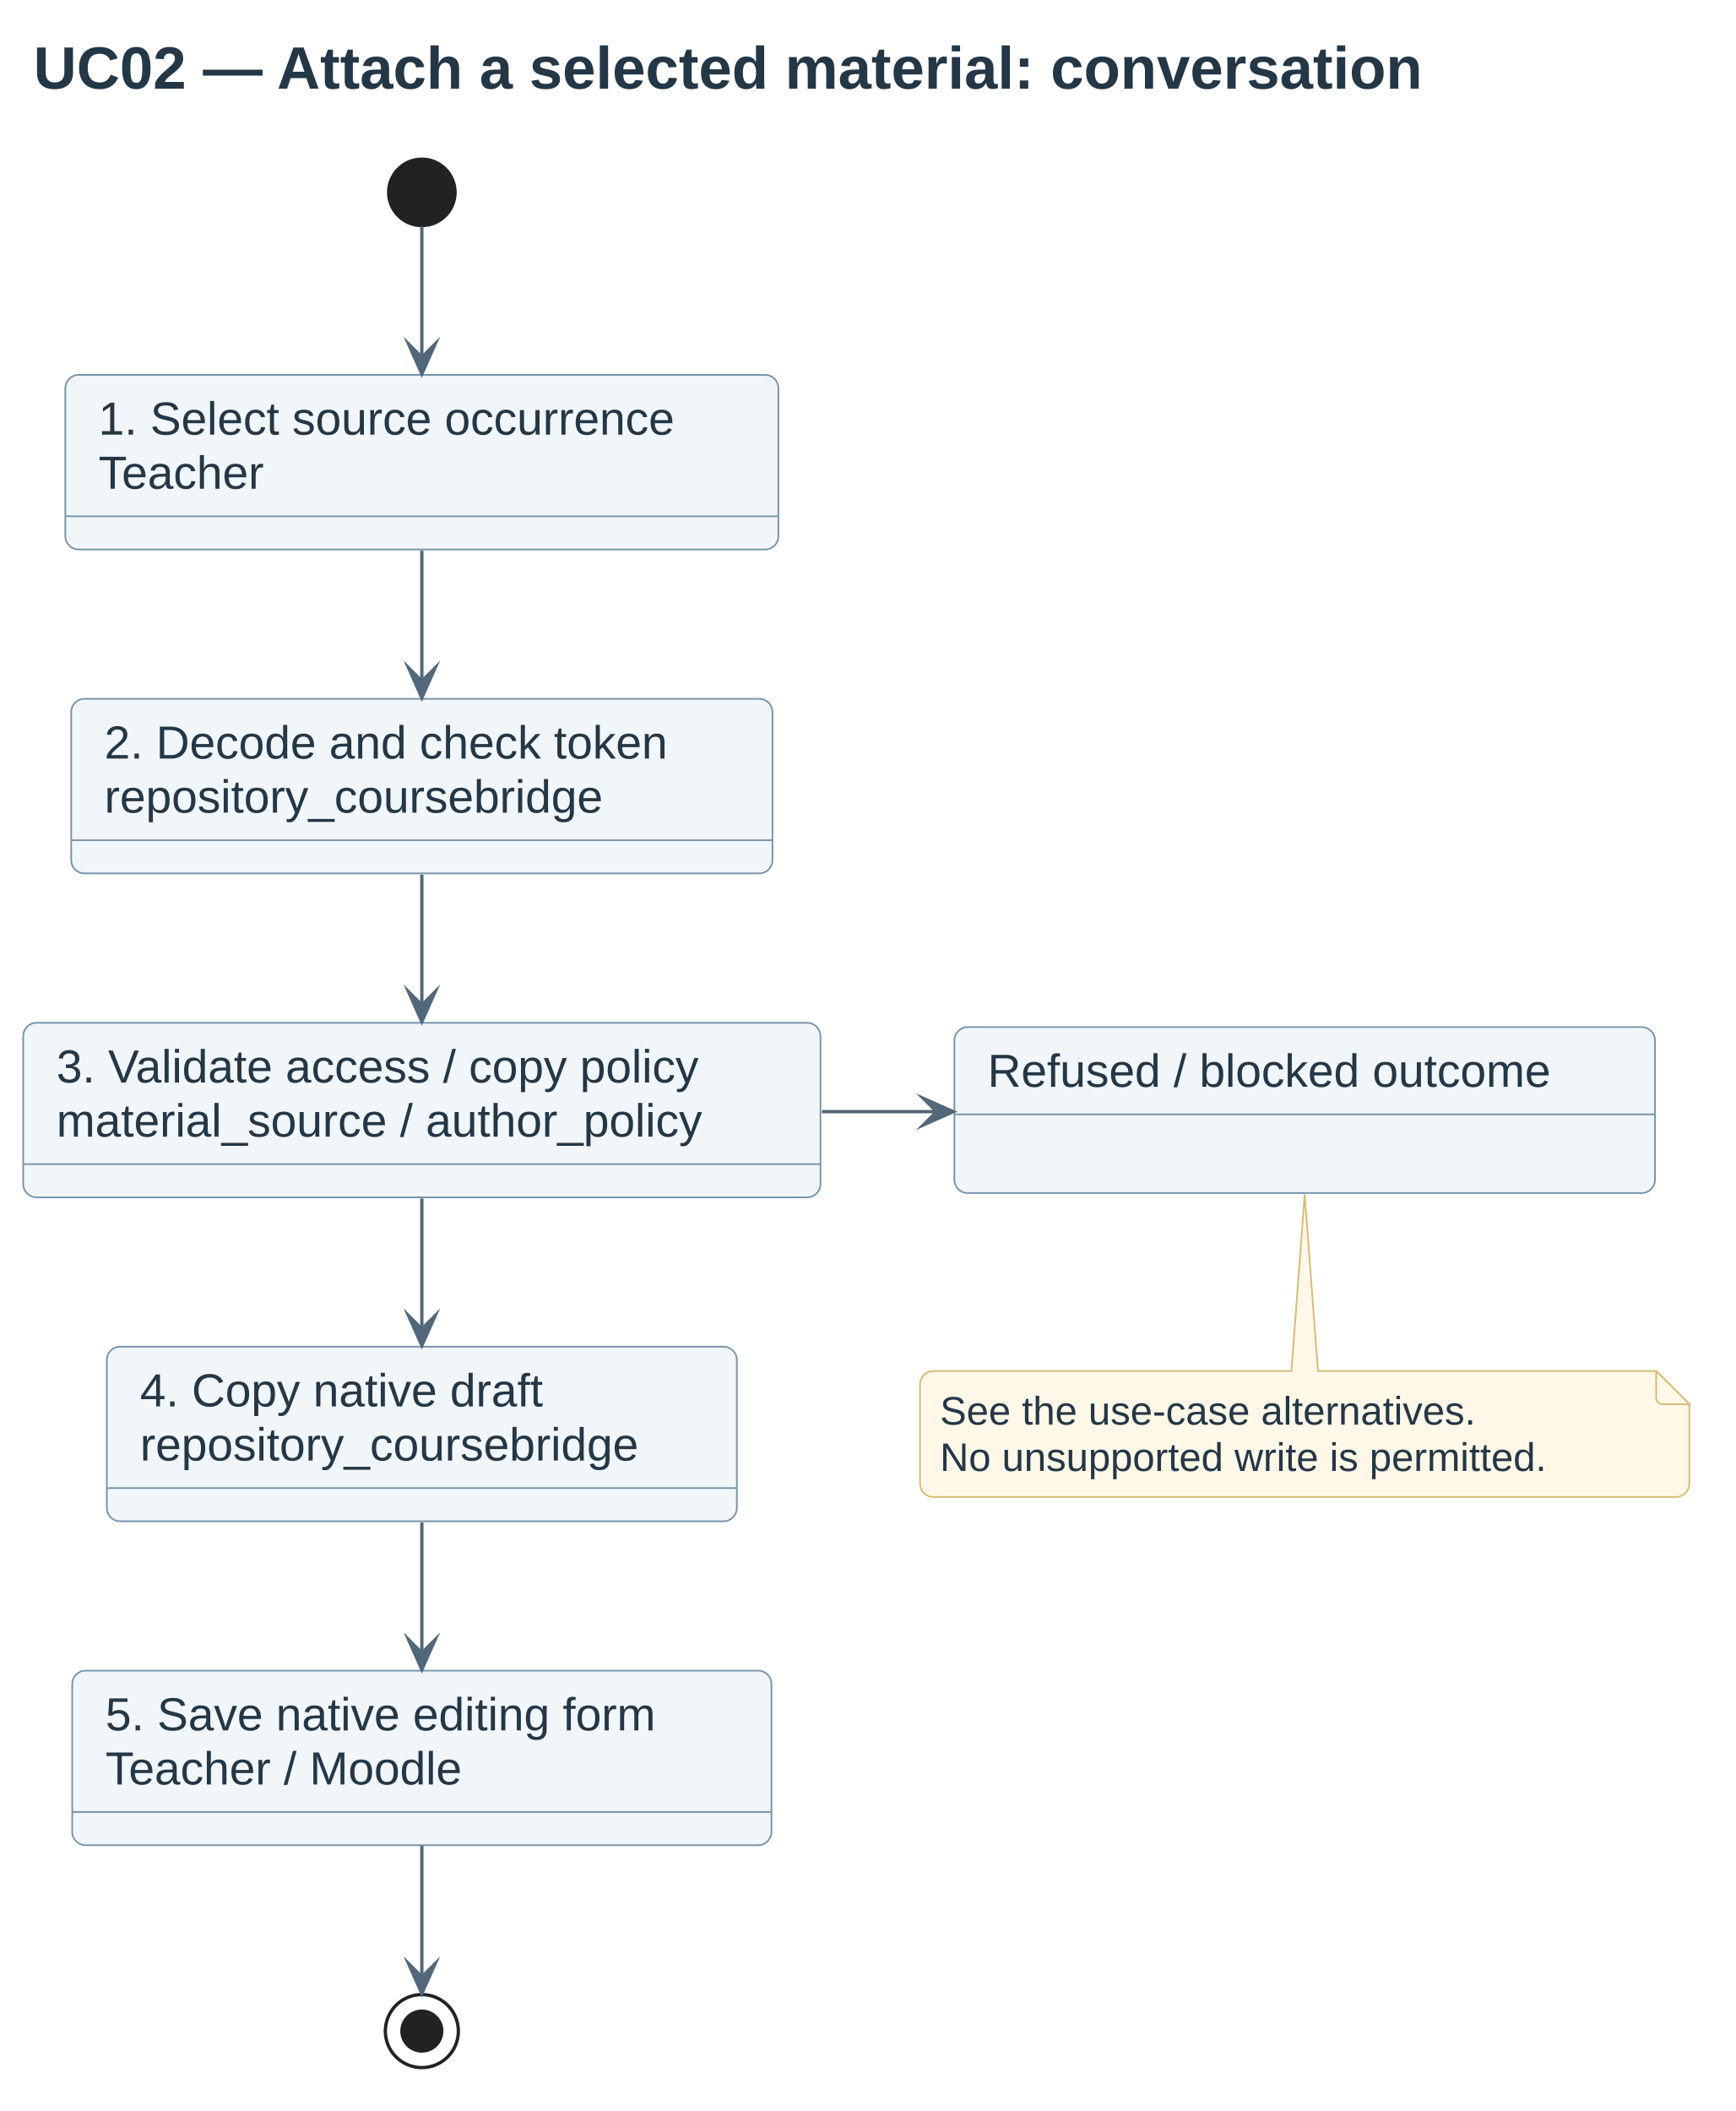
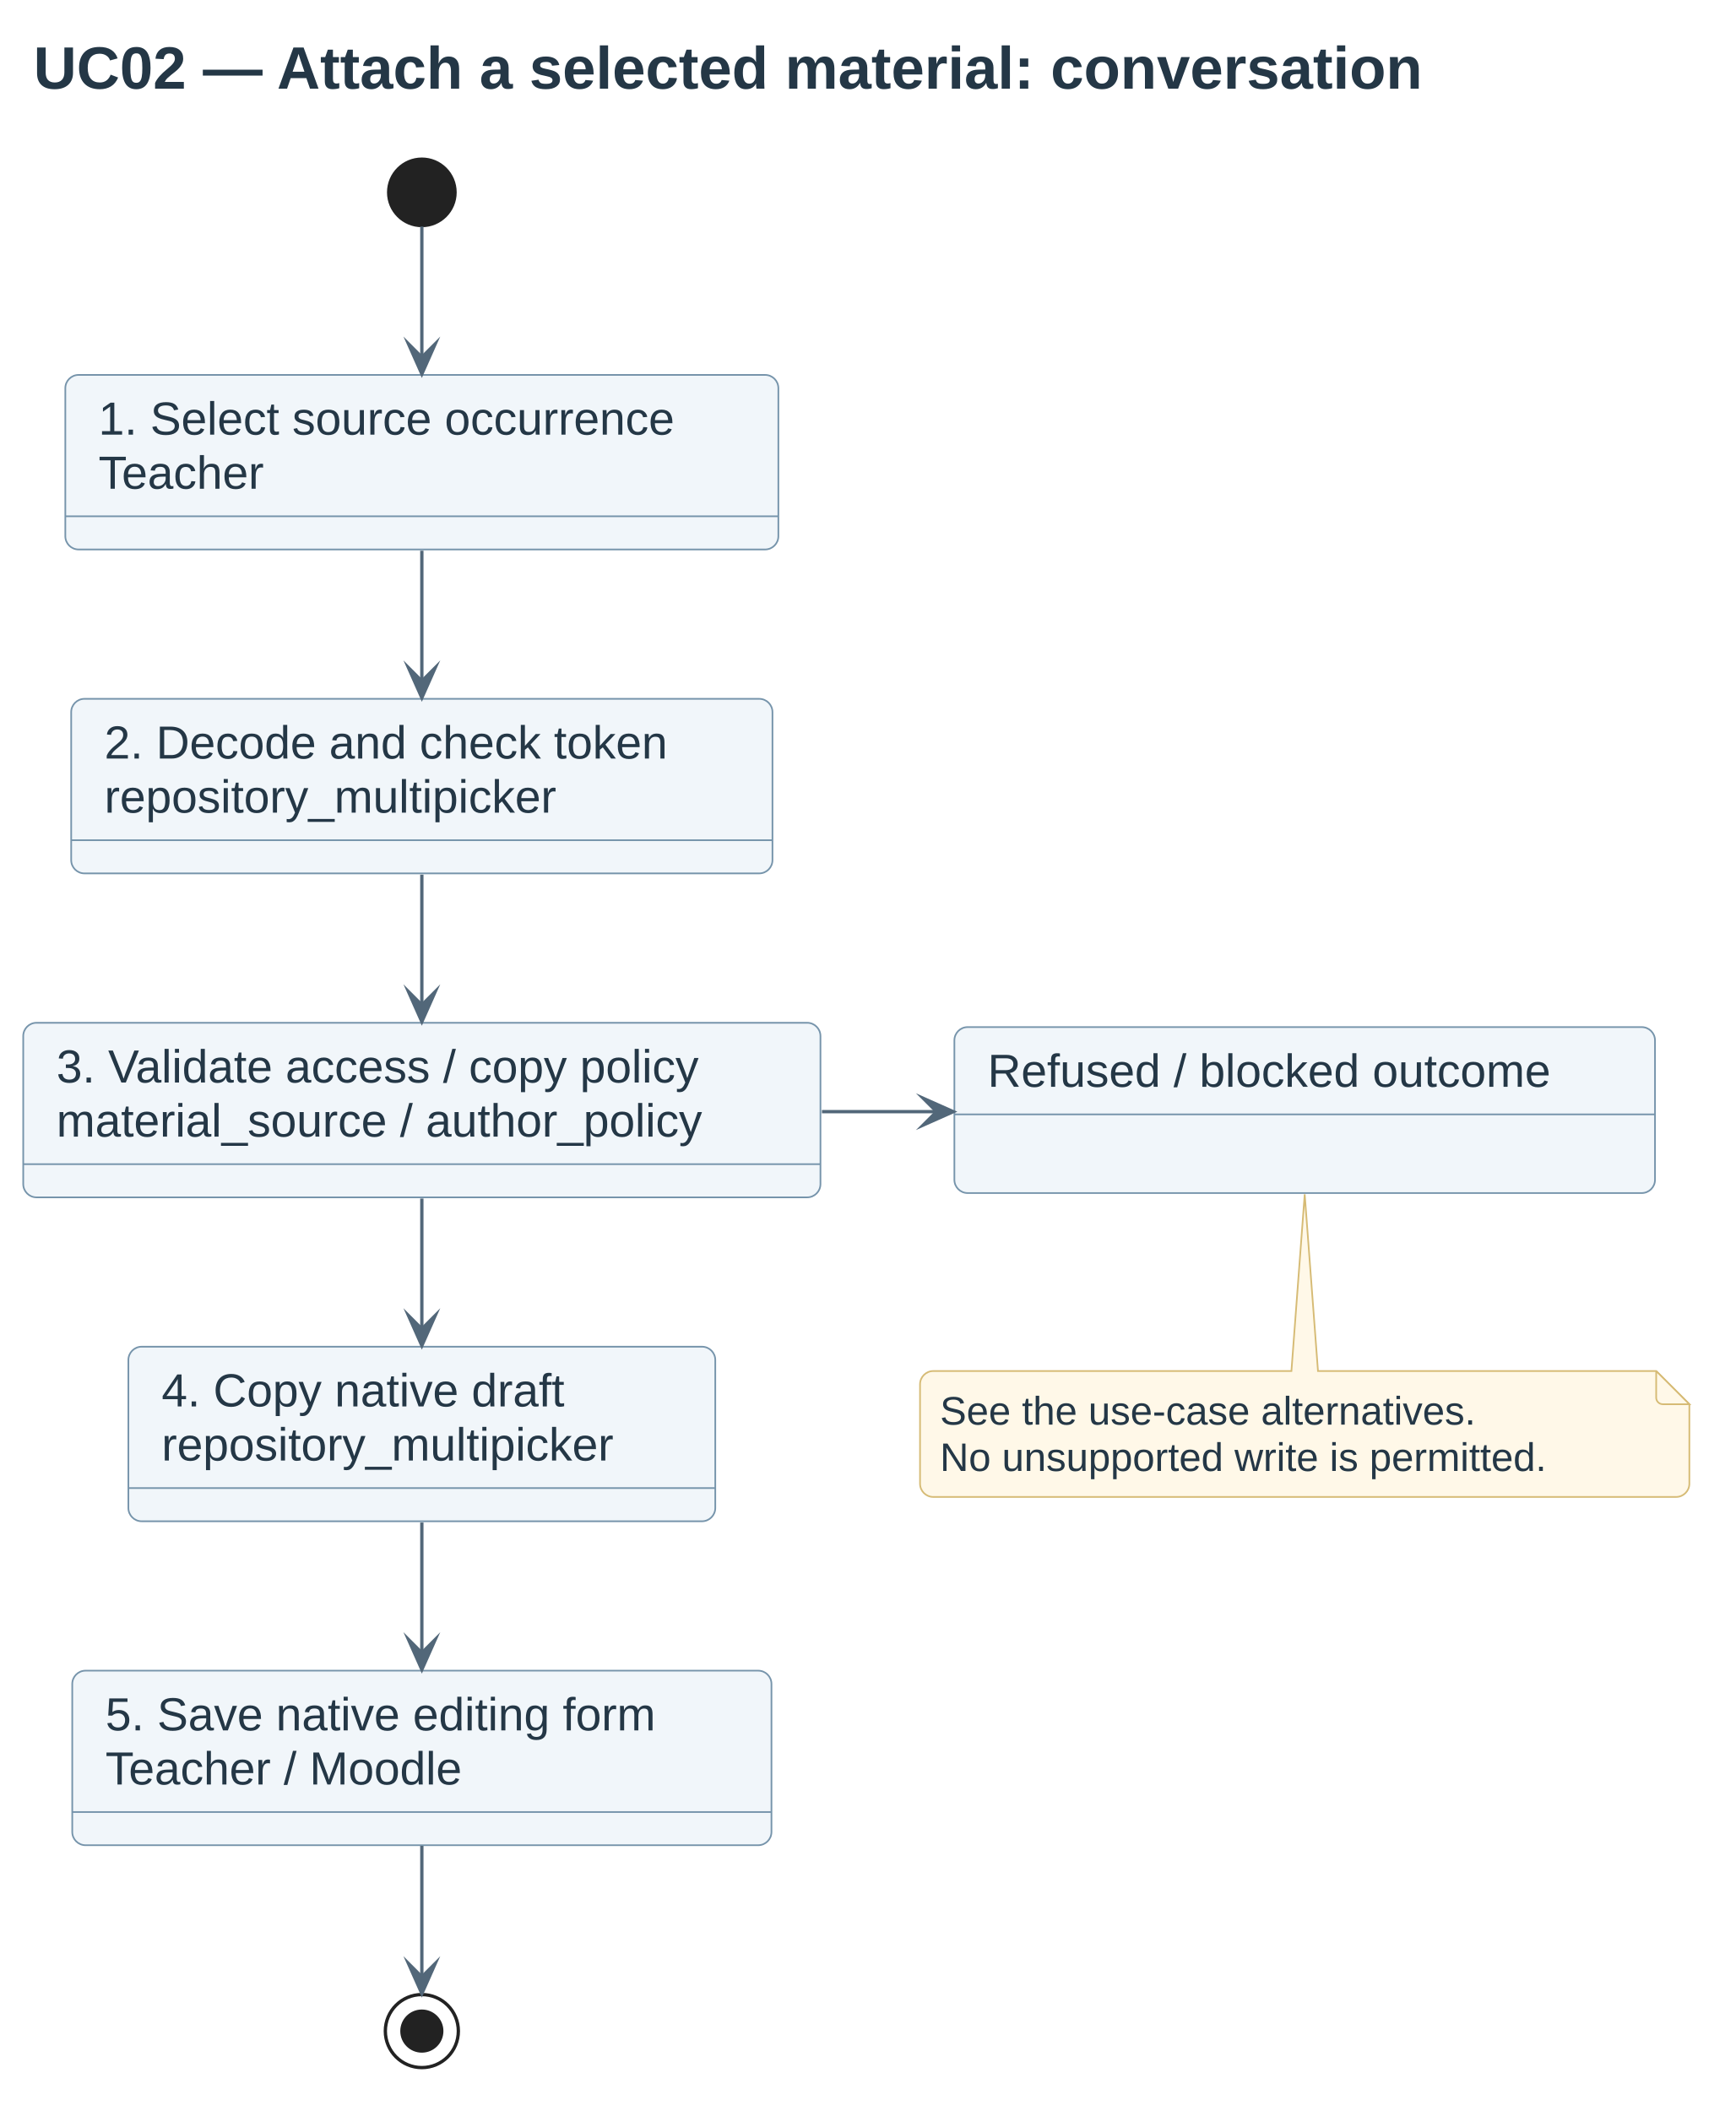
<svg xmlns="http://www.w3.org/2000/svg" version="1.1" data-diagram-type="STATE" style="width:523px;height:636px;background:#FFFFFF;" width="523px" height="636px" viewBox="0 0 523 636" zoomAndPan="magnify" preserveAspectRatio="none" contentStyleType="text/css">
  <defs />
  <g font-family="sans-serif" lengthAdjust="spacing">
    <g class="title" data-source-line="2">
      <text x="10.089" y="26.708" fill="#243746" font-size="18" textLength="496.819" font-weight="700" font-family="Arial">UC02 — Attach a selected material: conversation</text>
    </g>
    <g class="entity" data-qualified-name="S1" id="ent0001" data-source-line="4">
      <rect x="19.68" y="112.953" width="214.838" height="52.594" fill="#F1F6FA" style="stroke:#7694AB;stroke-width:0.5;" rx="4" ry="4" />
      <line x1="19.68" y1="155.547" x2="234.518" y2="155.547" style="stroke:#7694AB;stroke-width:0.5;" />
      <text x="29.68" y="130.948" fill="#243746" font-size="14" textLength="194.838" font-family="Arial">1. Select source occurrence</text>
      <text x="29.68" y="147.245" fill="#243746" font-size="14" textLength="56.684" font-family="Arial">Teacher</text>
    </g>
    <g class="entity" data-qualified-name="S2" id="ent0002" data-source-line="5">
      <rect x="21.45" y="210.543" width="211.29" height="52.594" fill="#F1F6FA" style="stroke:#7694AB;stroke-width:0.5;" rx="4" ry="4" />
      <line x1="21.45" y1="253.137" x2="232.74" y2="253.137" style="stroke:#7694AB;stroke-width:0.5;" />
      <text x="31.45" y="228.538" fill="#243746" font-size="14" textLength="191.29" font-family="Arial">2. Decode and check token</text>
-       <text x="31.45" y="244.835" fill="#243746" font-size="14" textLength="169.818" font-family="Arial">repository_coursebridge</text>
+       <text x="31.45" y="244.835" fill="#243746" font-size="14" textLength="156.83" font-family="Arial">repository_multipicker</text>
    </g>
    <g class="entity" data-qualified-name="S3" id="ent0003" data-source-line="6">
      <rect x="7" y="308.143" width="240.199" height="52.594" fill="#F1F6FA" style="stroke:#7694AB;stroke-width:0.5;" rx="4" ry="4" />
      <line x1="7" y1="350.737" x2="247.199" y2="350.737" style="stroke:#7694AB;stroke-width:0.5;" />
      <text x="17" y="326.138" fill="#243746" font-size="14" textLength="219.652" font-family="Arial">3. Validate access / copy policy</text>
      <text x="17" y="342.435" fill="#243746" font-size="14" textLength="220.199" font-family="Arial">material_source / author_policy</text>
    </g>
    <g class="entity" data-qualified-name="S4" id="ent0004" data-source-line="7">
-       <rect x="32.19" y="405.733" width="189.818" height="52.594" fill="#F1F6FA" style="stroke:#7694AB;stroke-width:0.5;" rx="4" ry="4" />
-       <line x1="32.19" y1="448.327" x2="222.008" y2="448.327" style="stroke:#7694AB;stroke-width:0.5;" />
-       <text x="42.19" y="423.728" fill="#243746" font-size="14" textLength="139.59" font-family="Arial">4. Copy native draft</text>
-       <text x="42.19" y="440.025" fill="#243746" font-size="14" textLength="169.818" font-family="Arial">repository_coursebridge</text>
+       <rect x="38.68" y="405.733" width="176.83" height="52.594" fill="#F1F6FA" style="stroke:#7694AB;stroke-width:0.5;" rx="4" ry="4" />
+       <line x1="38.68" y1="448.327" x2="215.51" y2="448.327" style="stroke:#7694AB;stroke-width:0.5;" />
+       <text x="48.68" y="423.728" fill="#243746" font-size="14" textLength="139.59" font-family="Arial">4. Copy native draft</text>
+       <text x="48.68" y="440.025" fill="#243746" font-size="14" textLength="156.83" font-family="Arial">repository_multipicker</text>
    </g>
    <g class="entity" data-qualified-name="S5" id="ent0005" data-source-line="8">
      <rect x="21.77" y="503.333" width="210.668" height="52.594" fill="#F1F6FA" style="stroke:#7694AB;stroke-width:0.5;" rx="4" ry="4" />
      <line x1="21.77" y1="545.927" x2="232.438" y2="545.927" style="stroke:#7694AB;stroke-width:0.5;" />
      <text x="31.77" y="521.328" fill="#243746" font-size="14" textLength="190.668" font-family="Arial">5. Save native editing form</text>
      <text x="31.77" y="537.625" fill="#243746" font-size="14" textLength="120.9" font-family="Arial">Teacher / Moodle</text>
    </g>
    <g class="entity" data-qualified-name="Refused" id="ent0006" data-source-line="9">
      <rect x="287.55" y="309.443" width="211.092" height="50" fill="#F1F6FA" style="stroke:#7694AB;stroke-width:0.5;" rx="4" ry="4" />
      <line x1="287.55" y1="335.74" x2="498.642" y2="335.74" style="stroke:#7694AB;stroke-width:0.5;" />
      <text x="297.55" y="327.438" fill="#243746" font-size="14" textLength="191.092" font-family="Arial">Refused / blocked outcome</text>
    </g>
    <g class="start_entity" data-qualified-name=".start." id="ent0007" data-source-line="10">
      <ellipse cx="127.1" cy="57.953" rx="10" ry="10" fill="#222" style="stroke:#222;stroke-width:1;" />
    </g>
    <g class="end_entity" data-qualified-name=".end." id="ent0013" data-source-line="15">
      <ellipse cx="127.1" cy="611.923" rx="11" ry="11" fill="none" style="stroke:#222;stroke-width:1;" />
      <ellipse cx="127.1" cy="611.923" rx="6" ry="6" fill="#222" style="stroke:#222;stroke-width:1;" />
    </g>
    <g class="entity" data-qualified-name="GMN16" id="ent0017" data-source-line="18">
      <path d="M277.2,417.063 L277.2,447.001 A4,4 0 0 0 281.2,451.001 L504.997,451.001 A4,4 0 0 0 508.997,447.001 L508.997,423.063 L498.997,413.063 L397.1,413.063 L393.1,359.823 L389.1,413.063 L281.2,413.063 A4,4 0 0 0 277.2,417.063" style="stroke:#D6BB75;stroke-width:0.5;" fill="#FFF8E8" />
      <path d="M498.997,413.063 L498.997,421.063 A2,2 0 0 0 500.997,423.063 L508.997,423.063 L498.997,413.063" style="stroke:#D6BB75;stroke-width:0.5;" fill="#FFF8E8" />
      <text x="283.2" y="429.202" fill="#243746" font-size="12" textLength="181.934" font-family="Arial">See the use-case alternatives.</text>
      <text x="283.2" y="443.171" fill="#243746" font-size="12" textLength="210.797" font-family="Arial">No unsupported write is permitted.</text>
    </g>
    <g class="link" data-entity-1="ent0007" data-entity-2="ent0001" id="lnk8" data-source-line="10" data-link-type="dependency">
      <path d="M127.1,68.253 C127.1,79.363 127.1,92.493 127.1,107.653" style="stroke:#526779;stroke-width:1;" fill="none" id="*start*-to-S1" />
      <polygon points="127.1,112.653,131.1,103.653,127.1,107.653,123.1,103.653,127.1,112.653" fill="#526779" style="stroke:#526779;stroke-width:1;stroke-linejoin:miter;stroke-miterlimit:10;" />
    </g>
    <g class="link" data-entity-1="ent0001" data-entity-2="ent0002" id="lnk9" data-source-line="11" data-link-type="dependency">
      <path d="M127.1,165.923 C127.1,179.693 127.1,191.443 127.1,205.213" style="stroke:#526779;stroke-width:1;" fill="none" id="S1-to-S2" />
      <polygon points="127.1,210.213,131.1,201.213,127.1,205.213,123.1,201.213,127.1,210.213" fill="#526779" style="stroke:#526779;stroke-width:1;stroke-linejoin:miter;stroke-miterlimit:10;" />
    </g>
    <g class="link" data-entity-1="ent0002" data-entity-2="ent0003" id="lnk10" data-source-line="12" data-link-type="dependency">
      <path d="M127.1,263.513 C127.1,277.283 127.1,289.033 127.1,302.803" style="stroke:#526779;stroke-width:1;" fill="none" id="S2-to-S3" />
      <polygon points="127.1,307.803,131.1,298.803,127.1,302.803,123.1,298.803,127.1,307.803" fill="#526779" style="stroke:#526779;stroke-width:1;stroke-linejoin:miter;stroke-miterlimit:10;" />
    </g>
    <g class="link" data-entity-1="ent0003" data-entity-2="ent0004" id="lnk11" data-source-line="13" data-link-type="dependency">
      <path d="M127.1,361.103 C127.1,374.873 127.1,386.633 127.1,400.393" style="stroke:#526779;stroke-width:1;" fill="none" id="S3-to-S4" />
      <polygon points="127.1,405.393,131.1,396.393,127.1,400.393,123.1,396.393,127.1,405.393" fill="#526779" style="stroke:#526779;stroke-width:1;stroke-linejoin:miter;stroke-miterlimit:10;" />
    </g>
    <g class="link" data-entity-1="ent0004" data-entity-2="ent0005" id="lnk12" data-source-line="14" data-link-type="dependency">
      <path d="M127.1,458.703 C127.1,472.473 127.1,484.223 127.1,497.993" style="stroke:#526779;stroke-width:1;" fill="none" id="S4-to-S5" />
      <polygon points="127.1,502.993,131.1,493.993,127.1,497.993,123.1,493.993,127.1,502.993" fill="#526779" style="stroke:#526779;stroke-width:1;stroke-linejoin:miter;stroke-miterlimit:10;" />
    </g>
    <g class="link" data-entity-1="ent0005" data-entity-2="ent0013" id="lnk14" data-source-line="15" data-link-type="dependency">
      <path d="M127.1,556.123 C127.1,571.153 127.1,584.193 127.1,595.613" style="stroke:#526779;stroke-width:1;" fill="none" id="S5-to-*end*" />
      <polygon points="127.1,600.613,131.1,591.613,127.1,595.613,123.1,591.613,127.1,600.613" fill="#526779" style="stroke:#526779;stroke-width:1;stroke-linejoin:miter;stroke-miterlimit:10;" />
    </g>
    <g class="link" data-entity-1="ent0003" data-entity-2="ent0006" id="lnk15" data-source-line="16" data-link-type="dependency">
      <path d="M247.65,334.923 C260.84,334.923 269.2,334.923 282.21,334.923" style="stroke:#526779;stroke-width:1;" fill="none" id="S3-to-Refused" />
      <polygon points="287.21,334.923,278.21,330.923,282.21,334.923,278.21,338.923,287.21,334.923" fill="#526779" style="stroke:#526779;stroke-width:1;stroke-linejoin:miter;stroke-miterlimit:10;" />
    </g>
  </g>
</svg>
